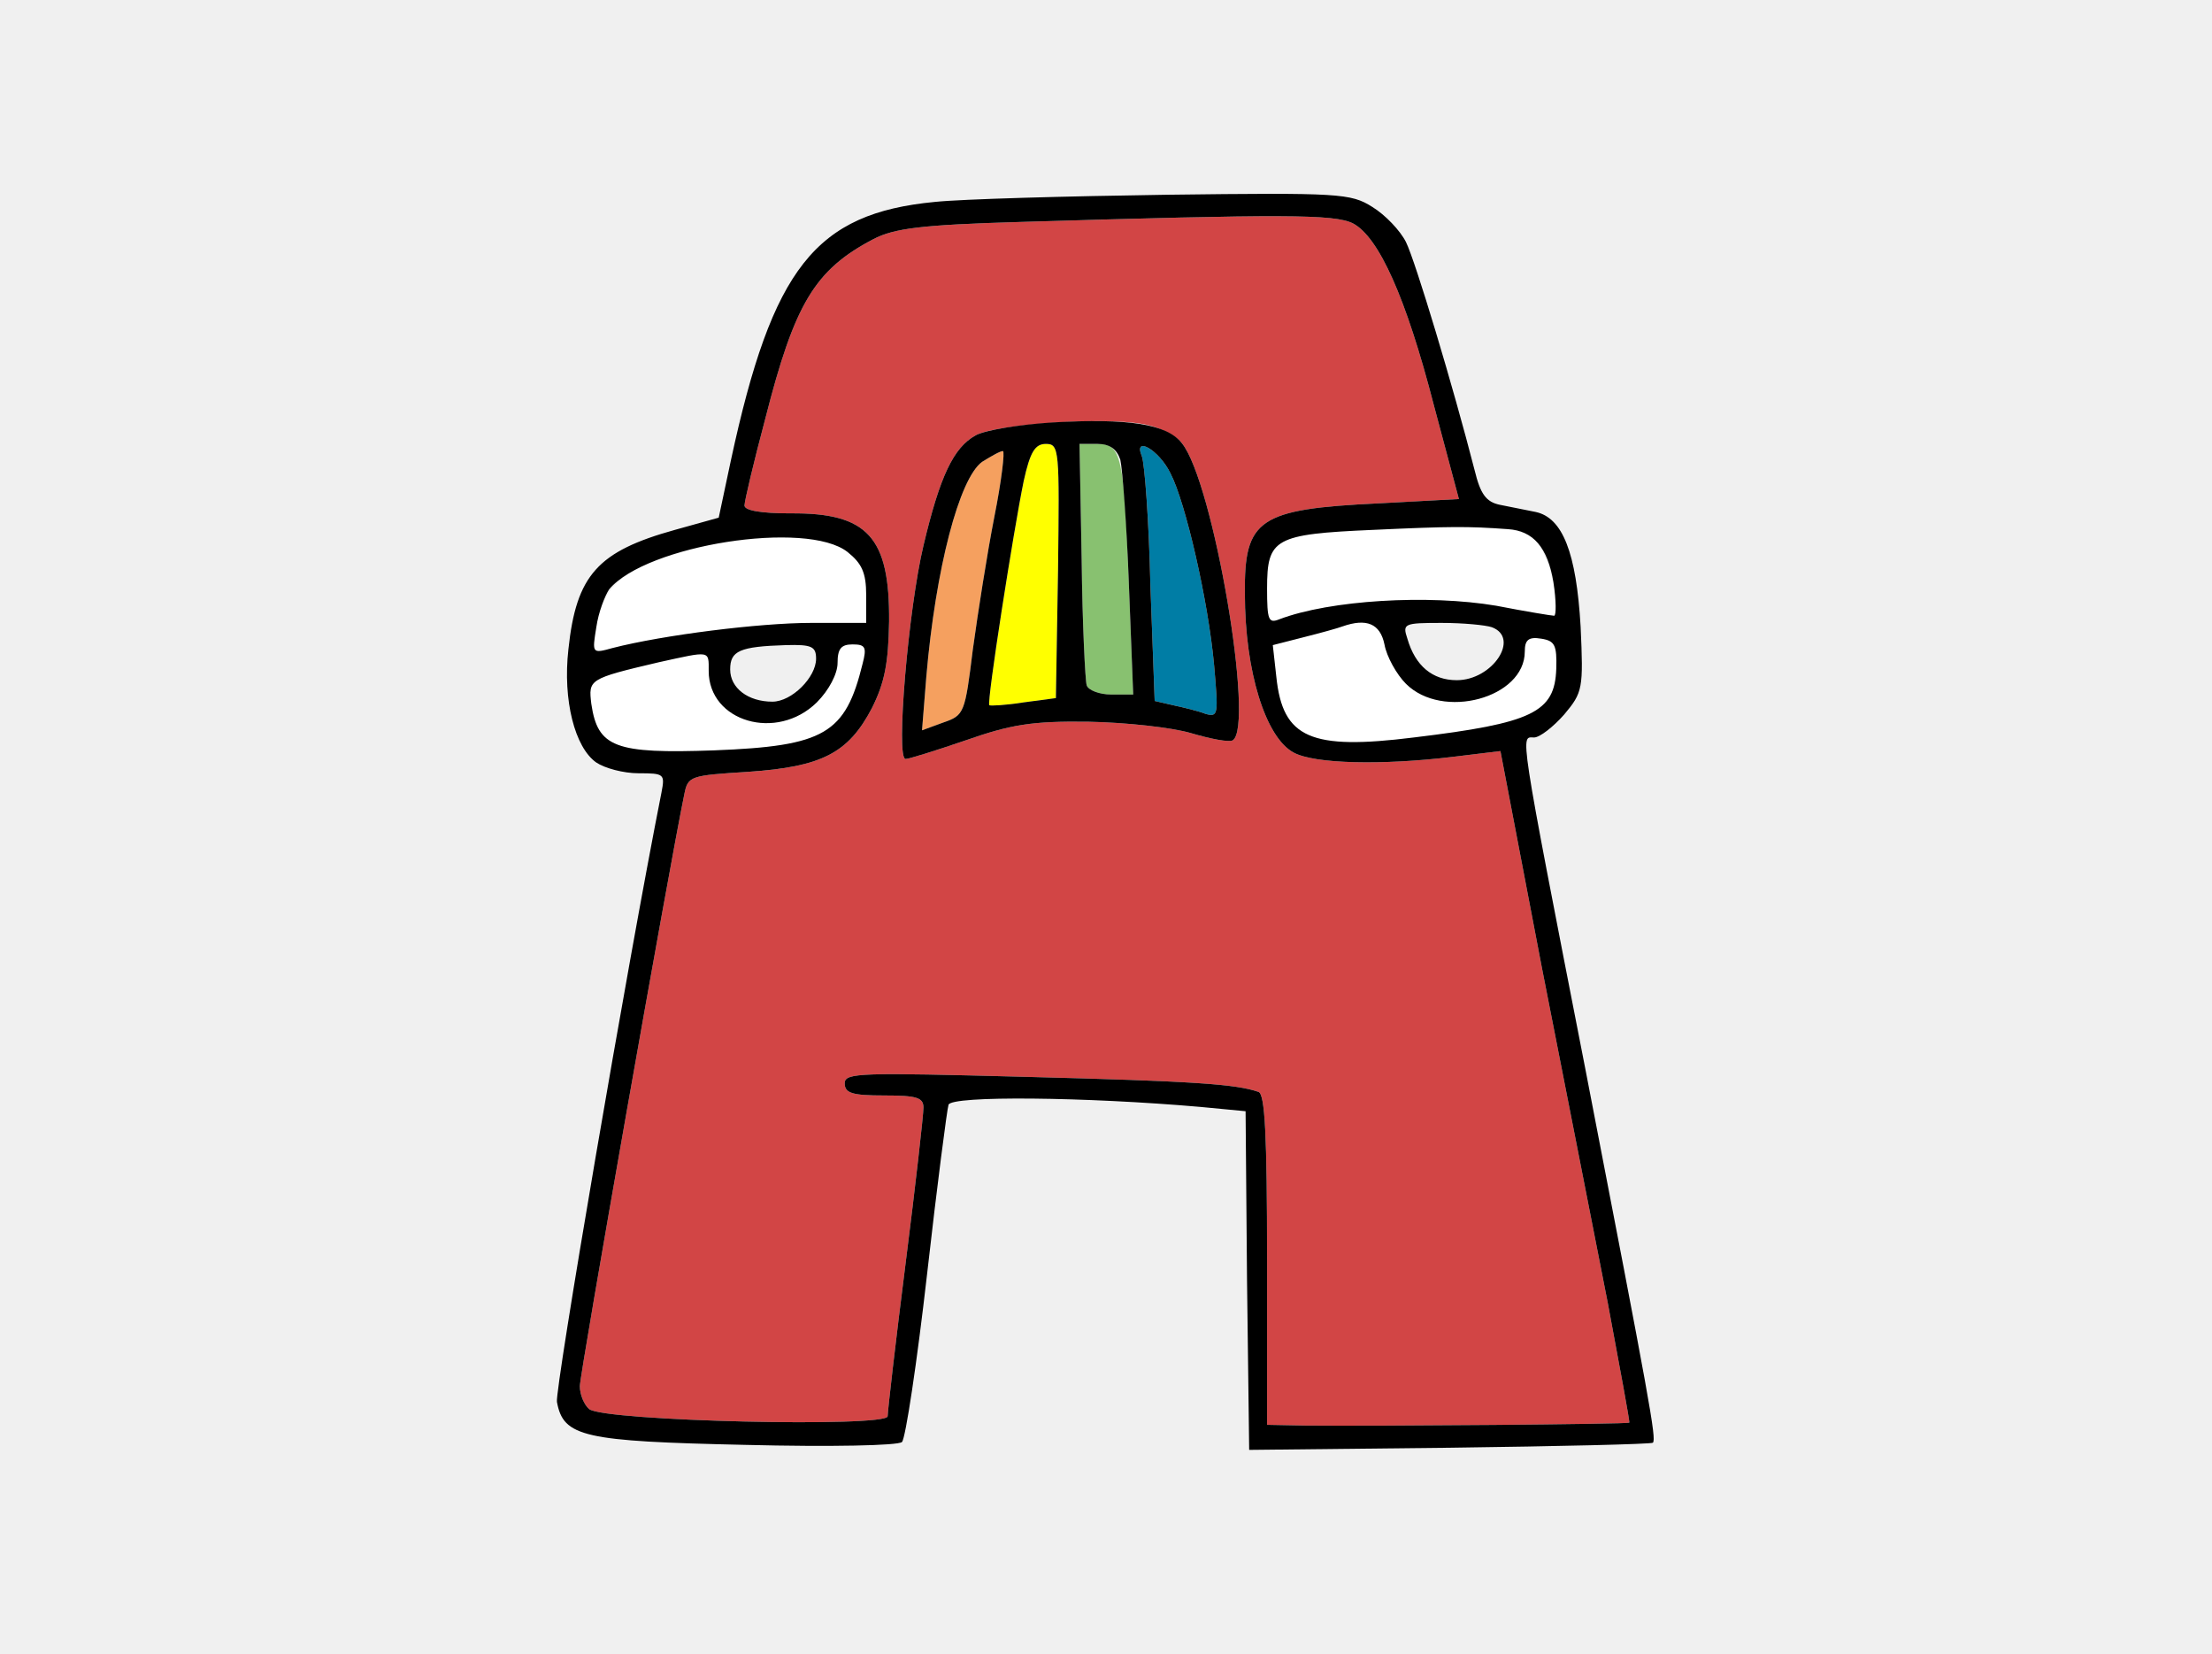
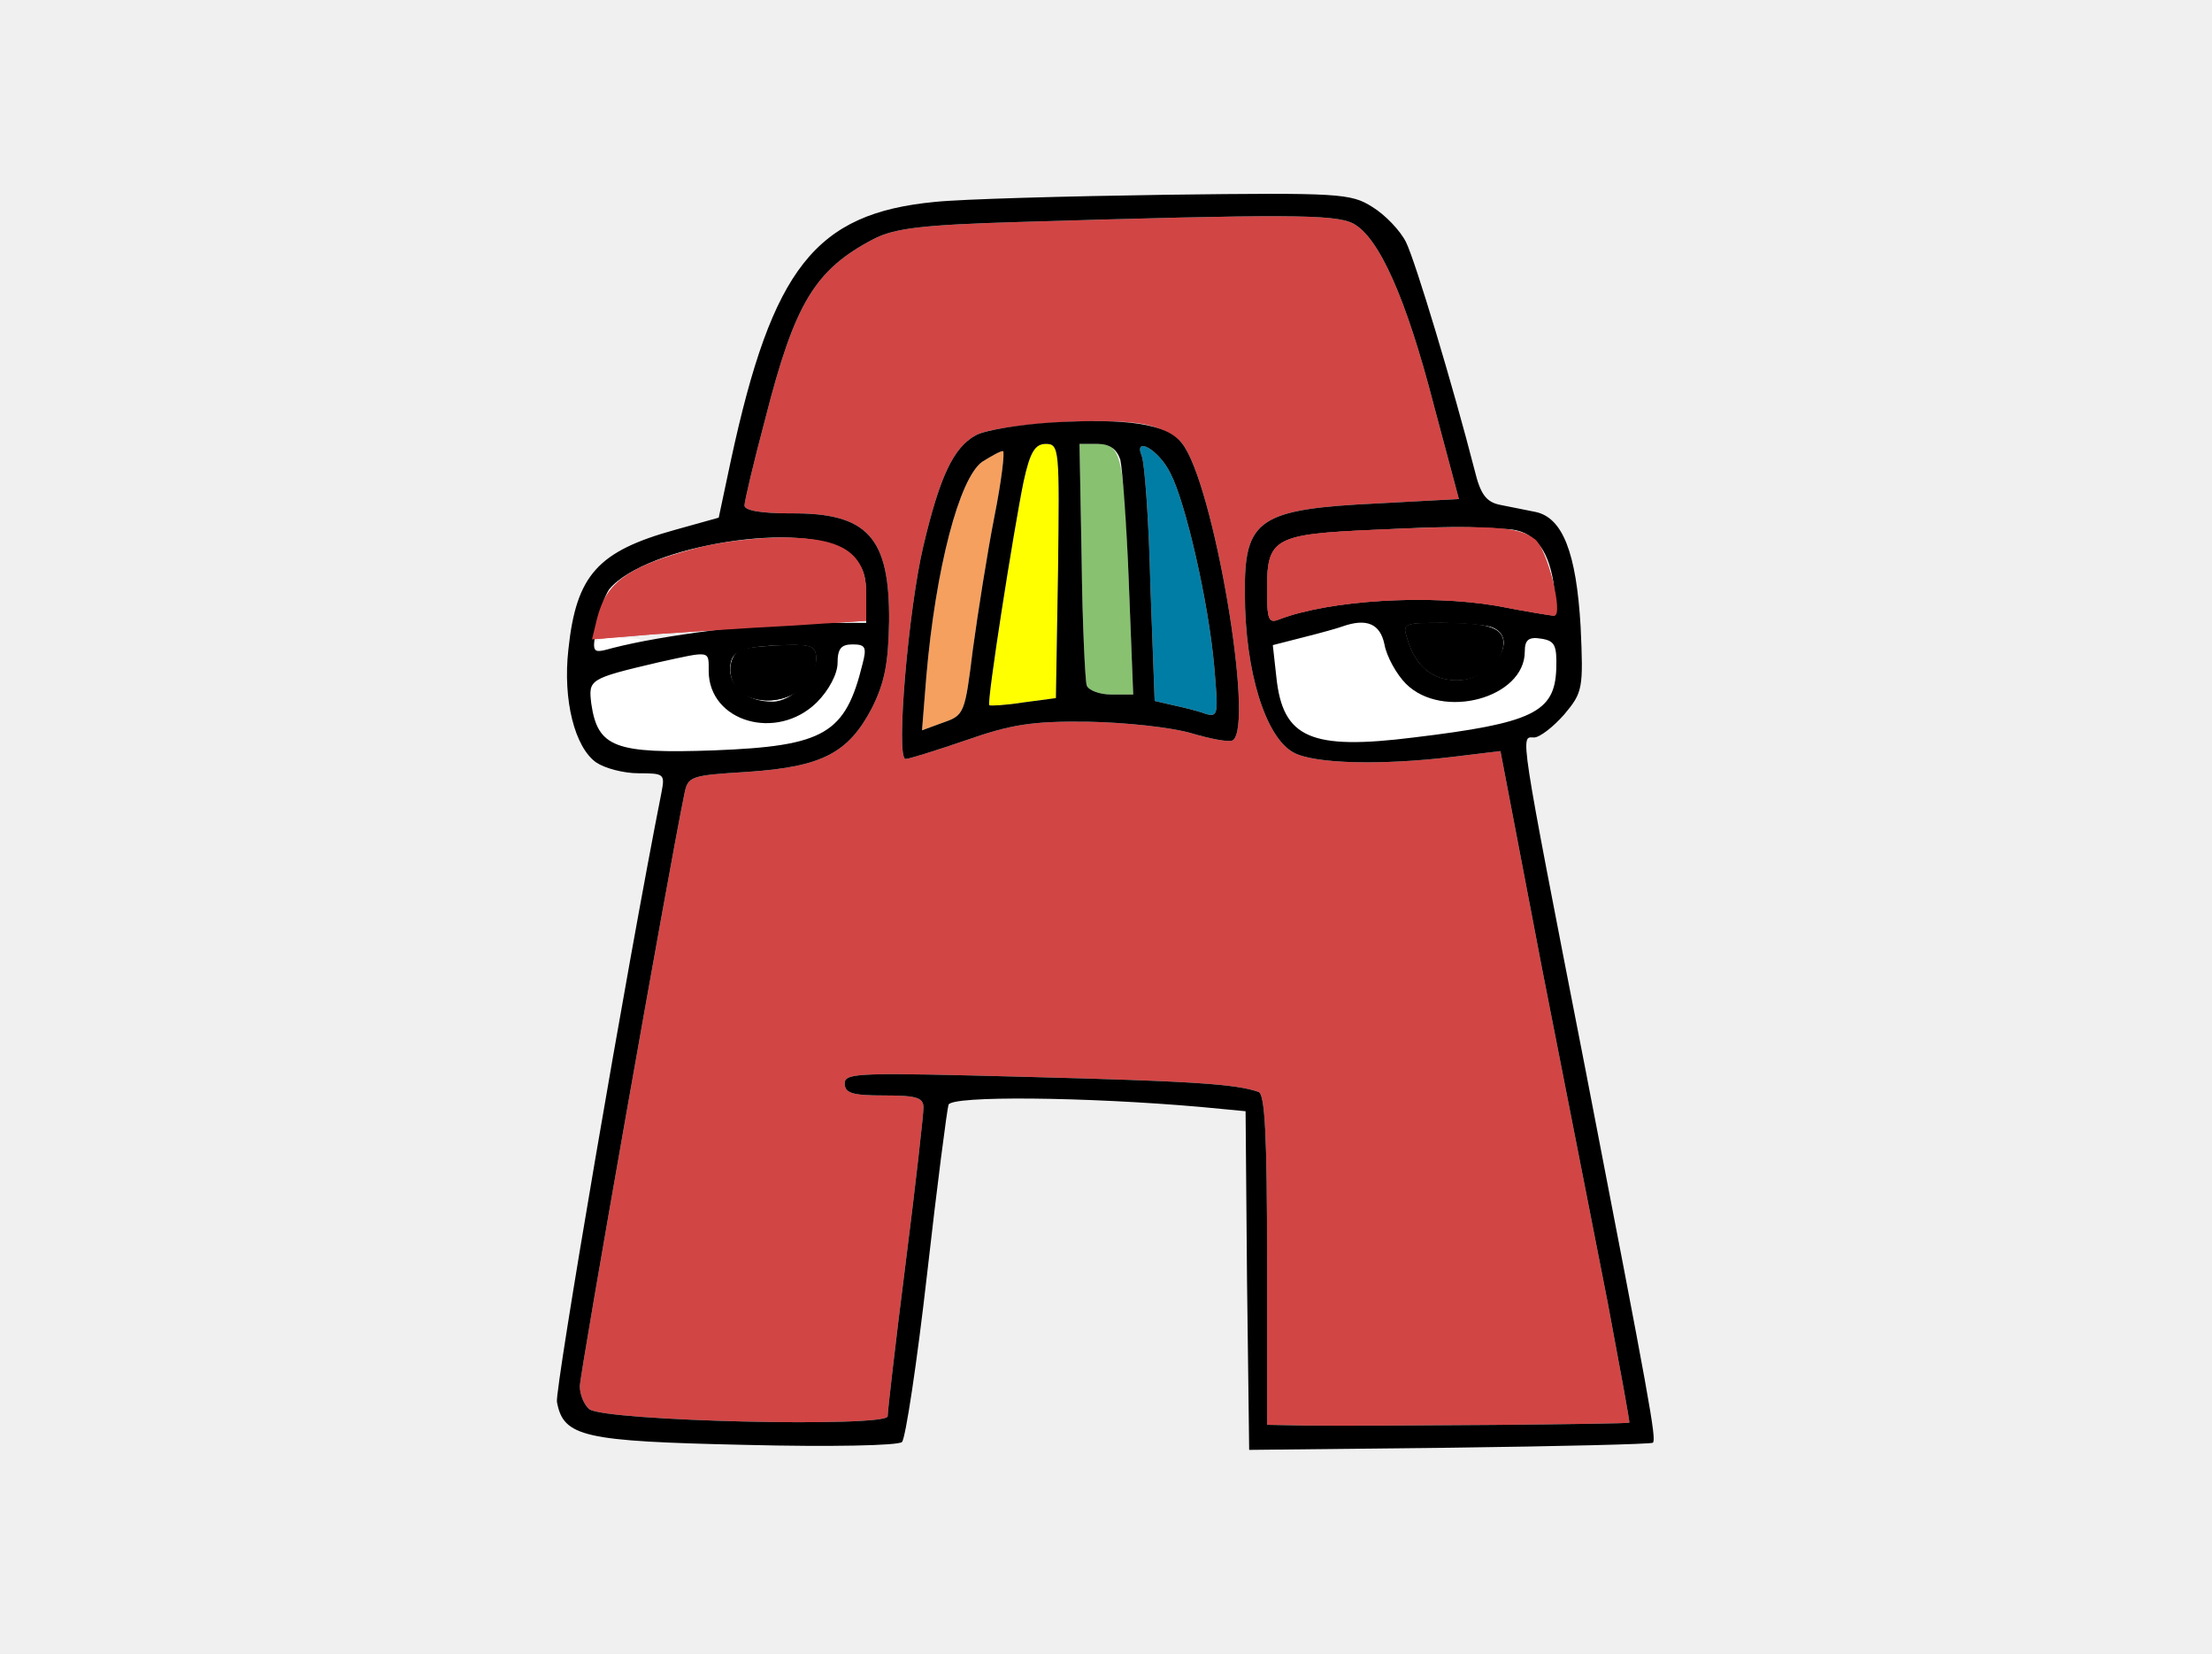
<svg xmlns="http://www.w3.org/2000/svg" viewBox="10 10 309 231" width="309" height="231" preserveAspectRatio="xMidYMid meet">
  <g class="fills" transform="translate(0,251) scale(0.1,-0.1)" fill="#000000" stroke="none">
    <path fill="#D24545" d="M1525 2100 c-139 -4 -176 -9 -205 -24 -82 -43 -110 -90 -151 -251 -16 -60 -29 -115 -29 -121 0 -7 23 -11 64 -11 108 1 139 -33 138 -151 -1 -58 -6 -85 -24 -121 -33 -63 -70 -82 -173 -89 -81 -5 -84 -6 -89 -31 -21 -101 -146 -810 -146 -827 0 -12 6 -26 13 -32 21 -17 417 -26 417 -10 0 7 11 103 25 213 14 110 25 208 25 218 0 14 -9 17 -55 17 -44 0 -55 3 -55 17 0 15 22 15 253 9 234 -6 293 -10 325 -21 9 -3 12 -59 12 -235 l0 -230 53 -1 c101 -1 451 2 453 4 1 1 -13 76 -30 167 -18 91 -59 301 -92 468 l-58 303 -66 -8 c-99 -12 -194 -10 -223 6 -39 21 -68 113 -68 222 -1 104 19 118 187 126 l112 6 -35 131 c-39 151 -77 235 -113 254 -26 13 -97 13 -465 2z m226 -309 c44 -54 102 -396 71 -415 -5 -3 -31 2 -58 10 -27 8 -91 15 -144 16 -79 1 -108 -4 -171 -26 -41 -14 -79 -26 -84 -26 -14 0 4 210 25 298 23 97 42 137 73 154 26 15 175 26 232 16 21 -3 47 -15 56 -27z" />
    <path fill="#FFFF00" d="M1530 1738 c-14 -68 -52 -310 -48 -313 2 -1 23 0 48 4 l45 6 3 178 c2 169 2 177 -17 177 -15 0 -22 -11 -31 -52z" />
    <path fill="#88C170" d="M1611 1628 c1 -90 5 -169 7 -175 2 -7 18 -13 34 -13 l31 0 -6 153 c-7 180 -10 197 -44 197 l-25 0 3 -162z" />
    <path fill="#007DA5" d="M1695 1773 c4 -10 10 -91 12 -180 l6 -162 26 -6 c14 -3 35 -8 45 -12 18 -5 18 -1 12 68 -8 89 -40 228 -61 268 -16 33 -52 53 -40 24z" />
    <path fill="#F5A05F" d="M1472 1765 c-32 -23 -65 -149 -78 -300 l-6 -75 30 11 c29 10 30 13 41 102 7 51 20 134 30 185 10 50 15 92 12 92 -4 0 -16 -7 -29 -15z" />
-     <path fill="#FFFFFF" d="M2019 1670 c-139 -6 -149 -12 -149 -82 0 -44 2 -49 17 -43 71 27 208 35 303 19 41 -8 78 -14 81 -14 14 0 -10 94 -27 107 -25 18 -60 20 -225 13z" />
-     <path fill="#FFFFFF" d="M1072 1644 c-100 -26 -129 -50 -139 -110 -6 -37 -6 -37 23 -29 70 18 205 35 277 35 l77 0 0 39 c0 59 -33 81 -119 80 -36 0 -90 -7 -119 -15z" />
+     <path fill="#D24545" d="M1072 1644 c-94 -25 -125 -47 -138 -98 l-7 -29 84 7 c46 3 132 9 192 12 l107 7 0 38 c0 57 -34 79 -119 78 -36 0 -90 -7 -119 -15z" />
+     <path fill="#FFFFFF" d="M930 1510 c0 -11 14 -11 50 0 22 7 21 8 -12 9 -21 1 -38 -3 -38 -9z" />
+     <path fill="#FFFFFF" d="M1270 1484 c0 -15 -12 -38 -29 -55 -56 -55 -151 -27 -151 44 0 29 3 28 -70 12 -98 -23 -98 -24 -94 -58 9 -61 33 -70 172 -65 154 6 183 23 207 121 6 23 4 27 -14 27 -16 0 -21 -6 -21 -26z" />
+     <path fill="#D24545" d="M2019 1670 c-139 -6 -149 -12 -149 -82 0 -44 2 -49 17 -43 71 27 208 35 303 19 41 -8 78 -14 81 -14 14 0 -10 94 -27 107 -25 18 -60 20 -225 13z" />
    <path fill="#FFFFFF" d="M1975 1535 c-5 -2 -30 -9 -54 -15 l-43 -11 5 -45 c9 -85 48 -102 192 -84 166 20 197 35 199 96 1 33 -2 39 -21 42 -18 3 -23 -2 -23 -18 0 -65 -115 -96 -166 -45 -13 13 -27 38 -30 55 -6 29 -25 37 -59 25z" />
-     <path fill="#FFFFFF" d="M1270 1484 c0 -15 -12 -38 -29 -55 -56 -55 -151 -27 -151 44 0 29 3 28 -70 12 -98 -23 -98 -24 -94 -58 9 -61 33 -70 172 -65 154 6 183 23 207 121 6 23 4 27 -14 27 -16 0 -21 -6 -21 -26z" />
+     <path fill="#000000" d="M2066 1518 c11 -38 35 -58 69 -58 34 0 65 25 65 52 0 21 -21 28 -86 28 -53 0 -55 -1 -48 -22z" />
+     <path fill="#000000" d="M1138 1503 c-24 -6 -23 -50 1 -63 44 -23 101 5 101 50 0 17 -6 20 -42 19 -24 -1 -51 -3 -60 -6z" />
  </g>
  <g class="ink" transform="translate(0,251) scale(0.1,-0.1)" fill="#000000" stroke="none">
    <path d="M1406 2128 c-167 -16 -227 -92 -285 -361 l-17 -80 -61 -17 c-108 -30 -138 -63 -149 -167 -8 -71 9 -137 39 -158 12 -8 38 -15 59 -15 36 0 37 -1 32 -27 -48 -242 -149 -834 -146 -851 9 -49 37 -55 263 -60 120 -3 214 -1 219 4 5 5 21 111 35 234 14 124 28 231 30 237 4 13 192 11 352 -3 l63 -6 2 -236 3 -237 280 3 c154 2 281 5 284 7 5 6 -4 55 -94 520 -95 486 -91 465 -72 465 8 0 27 15 42 32 26 31 27 36 23 123 -6 103 -25 152 -63 160 -14 3 -36 7 -50 10 -19 4 -27 15 -35 48 -30 117 -83 293 -96 319 -8 16 -29 38 -47 49 -30 19 -46 20 -287 17 -140 -2 -286 -6 -324 -10z m584 -30 c36 -19 74 -103 113 -254 l35 -131 -112 -6 c-168 -8 -188 -22 -187 -126 0 -109 29 -201 68 -222 29 -16 124 -18 223 -6 l66 8 58 -303 c33 -167 74 -377 92 -468 17 -91 31 -166 30 -167 -2 -2 -352 -5 -453 -4 l-53 1 0 230 c0 176 -3 232 -12 235 -32 11 -91 15 -325 21 -231 6 -253 6 -253 -9 0 -14 11 -17 55 -17 46 0 55 -3 55 -17 0 -10 -11 -108 -25 -218 -14 -110 -25 -206 -25 -213 0 -16 -396 -7 -417 10 -7 6 -13 20 -13 32 0 17 125 726 146 827 5 25 8 26 89 31 103 7 140 26 173 89 18 36 23 63 24 121 1 118 -30 152 -138 151 -41 0 -64 4 -64 11 0 6 13 61 29 121 41 161 69 208 151 251 29 15 66 20 205 24 368 11 439 11 465 -2z m216 -427 c36 -2 56 -26 64 -74 4 -26 4 -47 1 -47 -3 0 -40 6 -81 14 -95 16 -232 8 -303 -19 -15 -6 -17 -1 -17 43 0 70 10 76 149 82 108 5 131 5 187 1z m-922 -32 c20 -16 26 -29 26 -60 l0 -39 -77 0 c-72 0 -207 -17 -277 -35 -29 -8 -29 -8 -23 29 3 21 12 44 18 53 52 62 276 97 333 52z m750 -129 c3 -17 17 -42 30 -55 51 -51 166 -20 166 45 0 16 5 21 23 18 19 -3 22 -9 21 -42 -2 -61 -33 -76 -199 -96 -144 -18 -183 -1 -192 84 l-5 45 43 11 c24 6 49 13 54 15 34 12 53 4 59 -25z m150 24 c40 -15 1 -74 -49 -74 -34 0 -58 20 -69 58 -7 21 -5 22 48 22 30 0 61 -3 70 -6z m-944 -44 c0 -26 -34 -60 -61 -60 -34 0 -59 19 -59 45 0 26 13 32 78 34 36 1 42 -2 42 -19z m65 -7 c-24 -98 -53 -115 -207 -121 -139 -5 -163 4 -172 65 -4 34 -4 35 94 58 73 16 70 17 70 -12 0 -71 95 -99 151 -44 17 17 29 40 29 55 0 20 5 26 21 26 18 0 20 -4 14 -27z" />
    <path d="M1570 1820 c-47 -3 -95 -11 -107 -18 -31 -17 -50 -57 -73 -154 -21 -88 -39 -298 -25 -298 5 0 43 12 84 26 63 22 92 27 171 26 53 -1 117 -8 144 -16 27 -8 53 -13 58 -10 31 19 -27 361 -71 415 -21 27 -75 35 -181 29z m8 -207 l-3 -178 -45 -6 c-25 -4 -46 -5 -48 -4 -4 3 34 245 48 313 9 41 16 52 31 52 19 0 19 -8 17 -177z m87 155 c3 -13 9 -92 12 -175 l6 -153 -31 0 c-16 0 -32 6 -34 13 -2 6 -6 85 -7 175 l-3 162 25 0 c17 0 27 -7 32 -22z m70 -19 c21 -40 53 -179 61 -268 6 -69 6 -73 -12 -68 -10 4 -31 9 -45 12 l-26 6 -6 162 c-2 89 -8 170 -12 180 -12 29 24 9 40 -24z m-246 -61 c-10 -51 -23 -134 -30 -185 -11 -89 -12 -92 -41 -102 l-30 -11 6 75 c13 151 46 277 78 300 13 8 25 15 29 15 3 0 -2 -42 -12 -92z" />
  </g>
+   <g class="fills-overlay" transform="translate(0,251) scale(0.1,-0.1)" fill="#000000" stroke="none">
+     <path fill="#D24545" d="M1072 1644 c-94 -25 -125 -47 -138 -98 l-7 -29 84 7 c46 3 132 9 192 12 l107 7 0 38 c0 57 -34 79 -119 78 -36 0 -90 -7 -119 -15z" />
+     <path fill="#D24545" d="M2019 1670 c-139 -6 -149 -12 -149 -82 0 -44 2 -49 17 -43 71 27 208 35 303 19 41 -8 78 -14 81 -14 14 0 -10 94 -27 107 -25 18 -60 20 -225 13z" />
+     <path fill="#000000" d="M2066 1518 c11 -38 35 -58 69 -58 34 0 65 25 65 52 0 21 -21 28 -86 28 -53 0 -55 -1 -48 -22z" />
+     <path fill="#000000" d="M1138 1503 c-24 -6 -23 -50 1 -63 44 -23 101 5 101 50 0 17 -6 20 -42 19 -24 -1 -51 -3 -60 -6z" />
+   </g>
</svg>
